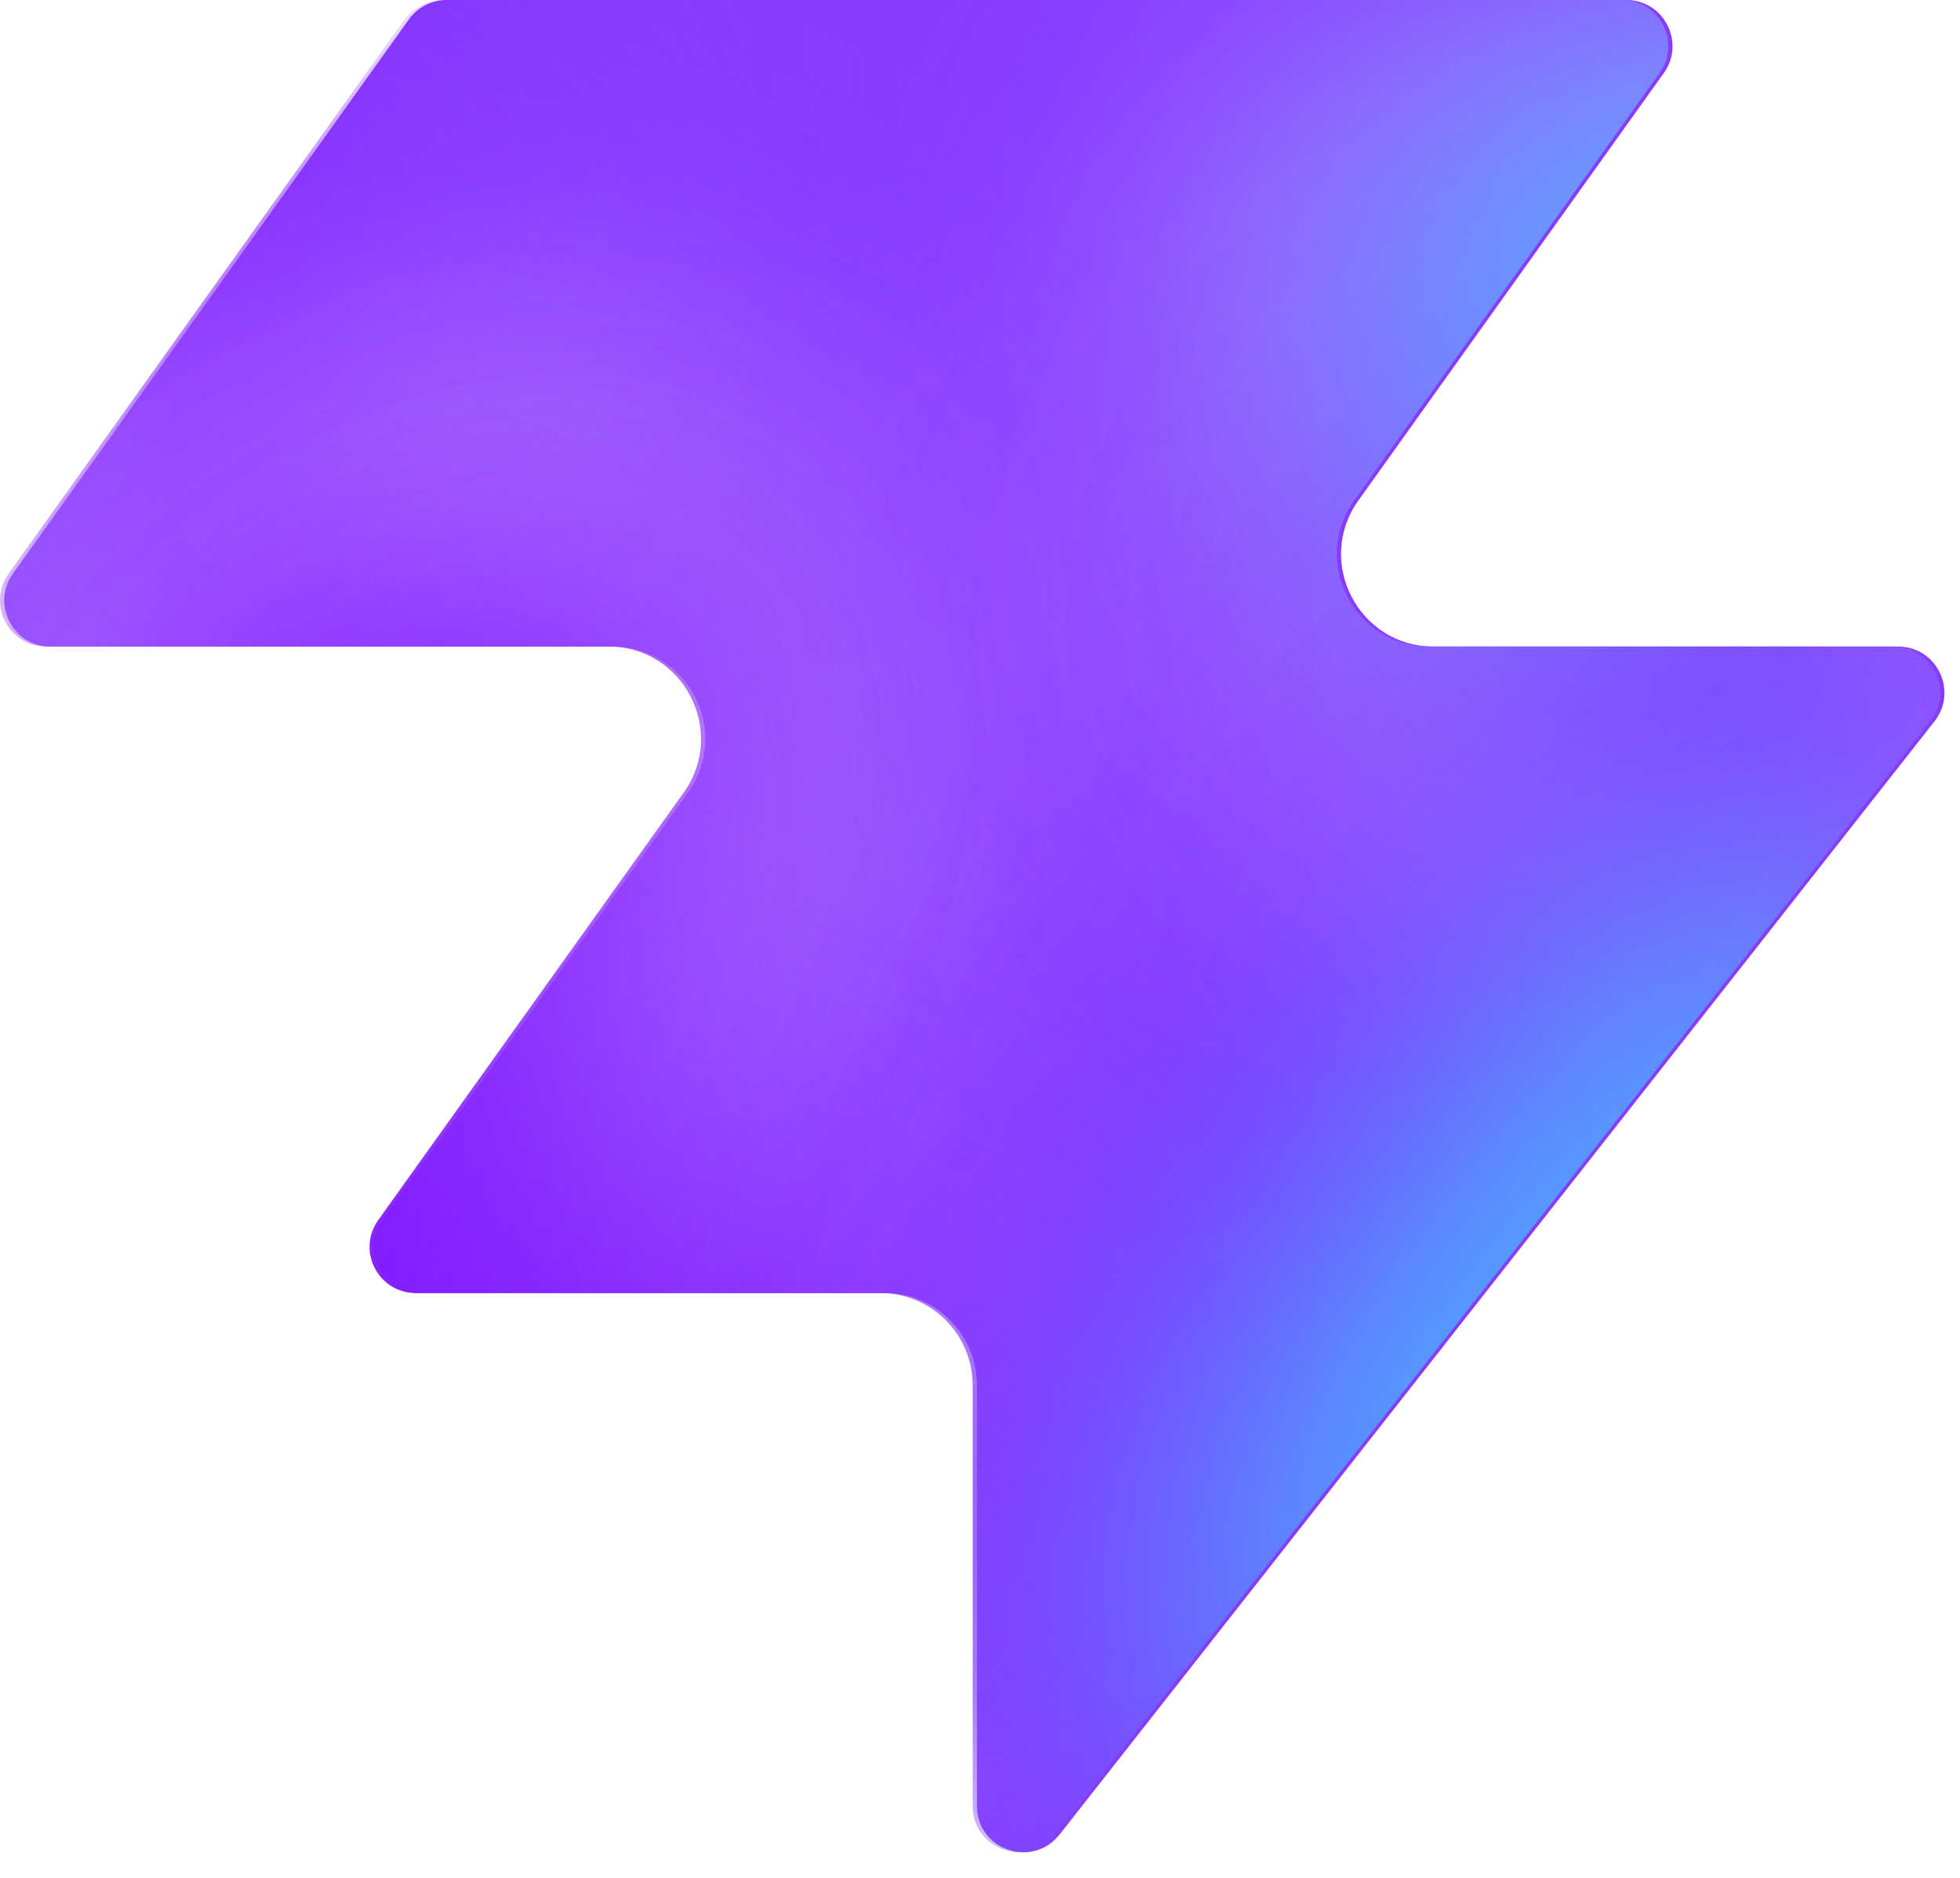
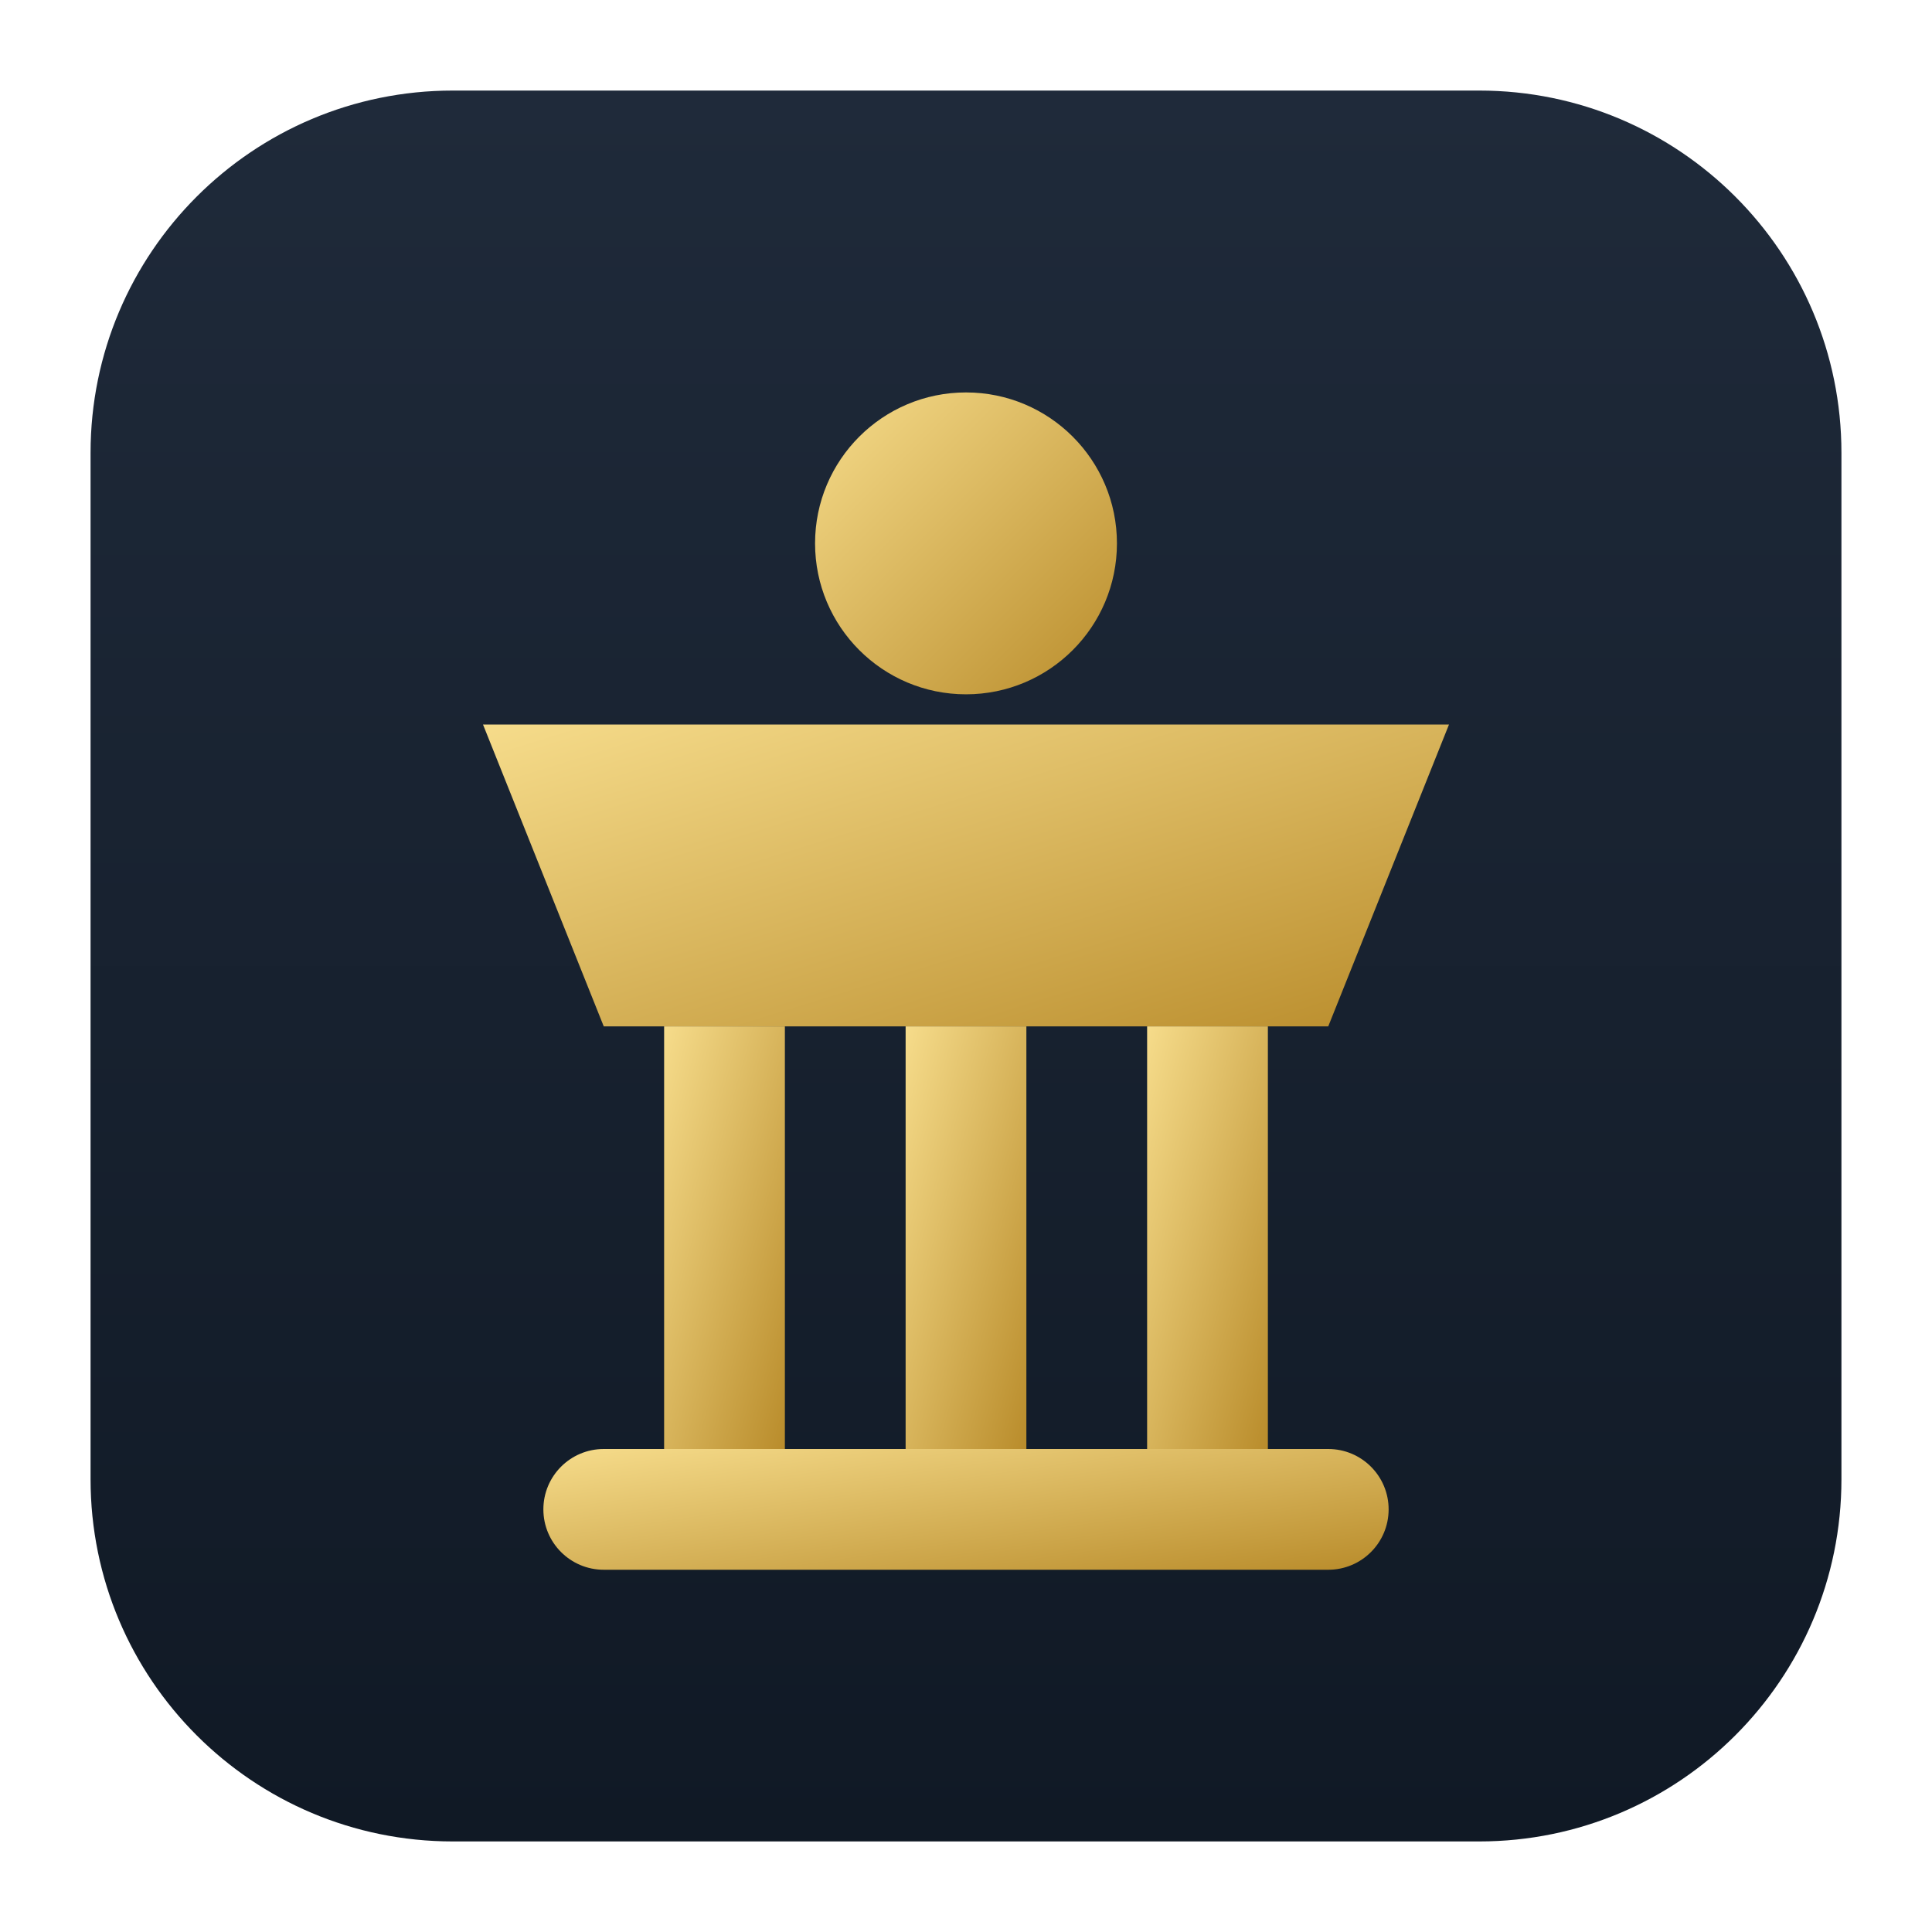
- <svg xmlns="http://www.w3.org/2000/svg" width="48" height="46" fill="none" viewBox="0 0 48 46">
-   <path fill="#863bff" d="M25.946 44.938c-.664.845-2.021.375-2.021-.698V33.937a2.26 2.26 0 0 0-2.262-2.262H10.287c-.92 0-1.456-1.04-.92-1.788l7.48-10.471c1.07-1.497 0-3.578-1.842-3.578H1.237c-.92 0-1.456-1.04-.92-1.788L10.013.474c.214-.297.556-.474.92-.474h28.894c.92 0 1.456 1.04.92 1.788l-7.48 10.471c-1.07 1.498 0 3.579 1.842 3.579h11.377c.943 0 1.473 1.088.89 1.83L25.947 44.94z" style="fill:#863bff;fill:color(display-p3 .525 .23 1);fill-opacity:1" />
-   <mask id="a" width="48" height="46" x="0" y="0" maskUnits="userSpaceOnUse" style="mask-type:alpha">
-     <path fill="#000" d="M25.842 44.938c-.664.844-2.021.375-2.021-.698V33.937a2.26 2.26 0 0 0-2.262-2.262H10.183c-.92 0-1.456-1.04-.92-1.788l7.48-10.471c1.07-1.498 0-3.579-1.842-3.579H1.133c-.92 0-1.456-1.04-.92-1.787L9.91.473c.214-.297.556-.474.92-.474h28.894c.92 0 1.456 1.04.92 1.788l-7.48 10.471c-1.07 1.498 0 3.578 1.842 3.578h11.377c.943 0 1.473 1.088.89 1.832L25.843 44.94z" style="fill:#000;fill-opacity:1" />
-   </mask>
-   <g mask="url(#a)">
-     <g filter="url(#b)">
-       <ellipse cx="5.508" cy="14.704" fill="#ede6ff" rx="5.508" ry="14.704" style="fill:#ede6ff;fill:color(display-p3 .927 .903 1);fill-opacity:1" transform="matrix(.00324 1 1 -.00324 -4.47 31.516)" />
-     </g>
-     <g filter="url(#c)">
-       <ellipse cx="10.399" cy="29.851" fill="#ede6ff" rx="10.399" ry="29.851" style="fill:#ede6ff;fill:color(display-p3 .927 .903 1);fill-opacity:1" transform="matrix(.00324 1 1 -.00324 -39.328 7.883)" />
-     </g>
-     <g filter="url(#d)">
-       <ellipse cx="5.508" cy="30.487" fill="#7e14ff" rx="5.508" ry="30.487" style="fill:#7e14ff;fill:color(display-p3 .492 .077 1);fill-opacity:1" transform="rotate(89.814 -25.913 -14.639)scale(1 -1)" />
-     </g>
-     <g filter="url(#e)">
-       <ellipse cx="5.508" cy="30.599" fill="#7e14ff" rx="5.508" ry="30.599" style="fill:#7e14ff;fill:color(display-p3 .492 .077 1);fill-opacity:1" transform="rotate(89.814 -32.644 -3.334)scale(1 -1)" />
-     </g>
-     <g filter="url(#f)">
-       <ellipse cx="5.508" cy="30.599" fill="#7e14ff" rx="5.508" ry="30.599" style="fill:#7e14ff;fill:color(display-p3 .492 .077 1);fill-opacity:1" transform="matrix(.00324 1 1 -.00324 -34.34 30.47)" />
-     </g>
-     <g filter="url(#g)">
-       <ellipse cx="14.072" cy="22.078" fill="#ede6ff" rx="14.072" ry="22.078" style="fill:#ede6ff;fill:color(display-p3 .927 .903 1);fill-opacity:1" transform="rotate(93.35 24.506 48.493)scale(-1 1)" />
-     </g>
-     <g filter="url(#h)">
-       <ellipse cx="3.47" cy="21.501" fill="#7e14ff" rx="3.47" ry="21.501" style="fill:#7e14ff;fill:color(display-p3 .492 .077 1);fill-opacity:1" transform="rotate(89.009 28.708 47.59)scale(-1 1)" />
-     </g>
-     <g filter="url(#i)">
-       <ellipse cx="3.47" cy="21.501" fill="#7e14ff" rx="3.47" ry="21.501" style="fill:#7e14ff;fill:color(display-p3 .492 .077 1);fill-opacity:1" transform="rotate(89.009 28.708 47.59)scale(-1 1)" />
-     </g>
-     <g filter="url(#j)">
-       <ellipse cx=".387" cy="8.972" fill="#7e14ff" rx="4.407" ry="29.108" style="fill:#7e14ff;fill:color(display-p3 .492 .077 1);fill-opacity:1" transform="rotate(39.51 .387 8.972)" />
-     </g>
-     <g filter="url(#k)">
-       <ellipse cx="47.523" cy="-6.092" fill="#7e14ff" rx="4.407" ry="29.108" style="fill:#7e14ff;fill:color(display-p3 .492 .077 1);fill-opacity:1" transform="rotate(37.892 47.523 -6.092)" />
-     </g>
-     <g filter="url(#l)">
-       <ellipse cx="41.412" cy="6.333" fill="#47bfff" rx="5.971" ry="9.665" style="fill:#47bfff;fill:color(display-p3 .28 .748 1);fill-opacity:1" transform="rotate(37.892 41.412 6.333)" />
-     </g>
-     <g filter="url(#m)">
-       <ellipse cx="-1.879" cy="38.332" fill="#7e14ff" rx="4.407" ry="29.108" style="fill:#7e14ff;fill:color(display-p3 .492 .077 1);fill-opacity:1" transform="rotate(37.892 -1.88 38.332)" />
-     </g>
-     <g filter="url(#n)">
-       <ellipse cx="-1.879" cy="38.332" fill="#7e14ff" rx="4.407" ry="29.108" style="fill:#7e14ff;fill:color(display-p3 .492 .077 1);fill-opacity:1" transform="rotate(37.892 -1.88 38.332)" />
-     </g>
-     <g filter="url(#o)">
-       <ellipse cx="35.651" cy="29.907" fill="#7e14ff" rx="4.407" ry="29.108" style="fill:#7e14ff;fill:color(display-p3 .492 .077 1);fill-opacity:1" transform="rotate(37.892 35.651 29.907)" />
-     </g>
-     <g filter="url(#p)">
-       <ellipse cx="38.418" cy="32.4" fill="#47bfff" rx="5.971" ry="15.297" style="fill:#47bfff;fill:color(display-p3 .28 .748 1);fill-opacity:1" transform="rotate(37.892 38.418 32.4)" />
-     </g>
-   </g>
+ <svg xmlns="http://www.w3.org/2000/svg" viewBox="0 0 64 64" role="img" aria-label="Imperial Lineage Atlas icon">
  <defs>
-     <filter id="b" width="60.045" height="41.654" x="-19.77" y="16.149" color-interpolation-filters="sRGB" filterUnits="userSpaceOnUse">
-       <feFlood flood-opacity="0" result="BackgroundImageFix" />
-       <feBlend in="SourceGraphic" in2="BackgroundImageFix" result="shape" />
-       <feGaussianBlur result="effect1_foregroundBlur_2002_17158" stdDeviation="7.659" />
-     </filter>
-     <filter id="c" width="90.34" height="51.437" x="-54.613" y="-7.533" color-interpolation-filters="sRGB" filterUnits="userSpaceOnUse">
-       <feFlood flood-opacity="0" result="BackgroundImageFix" />
-       <feBlend in="SourceGraphic" in2="BackgroundImageFix" result="shape" />
-       <feGaussianBlur result="effect1_foregroundBlur_2002_17158" stdDeviation="7.659" />
-     </filter>
-     <filter id="d" width="79.355" height="29.4" x="-49.64" y="2.03" color-interpolation-filters="sRGB" filterUnits="userSpaceOnUse">
-       <feFlood flood-opacity="0" result="BackgroundImageFix" />
-       <feBlend in="SourceGraphic" in2="BackgroundImageFix" result="shape" />
-       <feGaussianBlur result="effect1_foregroundBlur_2002_17158" stdDeviation="4.596" />
-     </filter>
-     <filter id="e" width="79.579" height="29.4" x="-45.045" y="20.029" color-interpolation-filters="sRGB" filterUnits="userSpaceOnUse">
-       <feFlood flood-opacity="0" result="BackgroundImageFix" />
-       <feBlend in="SourceGraphic" in2="BackgroundImageFix" result="shape" />
-       <feGaussianBlur result="effect1_foregroundBlur_2002_17158" stdDeviation="4.596" />
-     </filter>
-     <filter id="f" width="79.579" height="29.4" x="-43.513" y="21.178" color-interpolation-filters="sRGB" filterUnits="userSpaceOnUse">
-       <feFlood flood-opacity="0" result="BackgroundImageFix" />
-       <feBlend in="SourceGraphic" in2="BackgroundImageFix" result="shape" />
-       <feGaussianBlur result="effect1_foregroundBlur_2002_17158" stdDeviation="4.596" />
-     </filter>
-     <filter id="g" width="74.749" height="58.852" x="15.756" y="-17.901" color-interpolation-filters="sRGB" filterUnits="userSpaceOnUse">
-       <feFlood flood-opacity="0" result="BackgroundImageFix" />
-       <feBlend in="SourceGraphic" in2="BackgroundImageFix" result="shape" />
-       <feGaussianBlur result="effect1_foregroundBlur_2002_17158" stdDeviation="7.659" />
-     </filter>
-     <filter id="h" width="61.377" height="25.362" x="23.548" y="2.284" color-interpolation-filters="sRGB" filterUnits="userSpaceOnUse">
-       <feFlood flood-opacity="0" result="BackgroundImageFix" />
-       <feBlend in="SourceGraphic" in2="BackgroundImageFix" result="shape" />
-       <feGaussianBlur result="effect1_foregroundBlur_2002_17158" stdDeviation="4.596" />
-     </filter>
-     <filter id="i" width="61.377" height="25.362" x="23.548" y="2.284" color-interpolation-filters="sRGB" filterUnits="userSpaceOnUse">
-       <feFlood flood-opacity="0" result="BackgroundImageFix" />
-       <feBlend in="SourceGraphic" in2="BackgroundImageFix" result="shape" />
-       <feGaussianBlur result="effect1_foregroundBlur_2002_17158" stdDeviation="4.596" />
-     </filter>
-     <filter id="j" width="56.045" height="63.649" x="-27.636" y="-22.853" color-interpolation-filters="sRGB" filterUnits="userSpaceOnUse">
-       <feFlood flood-opacity="0" result="BackgroundImageFix" />
-       <feBlend in="SourceGraphic" in2="BackgroundImageFix" result="shape" />
-       <feGaussianBlur result="effect1_foregroundBlur_2002_17158" stdDeviation="4.596" />
-     </filter>
-     <filter id="k" width="54.814" height="64.646" x="20.116" y="-38.415" color-interpolation-filters="sRGB" filterUnits="userSpaceOnUse">
-       <feFlood flood-opacity="0" result="BackgroundImageFix" />
-       <feBlend in="SourceGraphic" in2="BackgroundImageFix" result="shape" />
-       <feGaussianBlur result="effect1_foregroundBlur_2002_17158" stdDeviation="4.596" />
-     </filter>
-     <filter id="l" width="33.541" height="35.313" x="24.641" y="-11.323" color-interpolation-filters="sRGB" filterUnits="userSpaceOnUse">
-       <feFlood flood-opacity="0" result="BackgroundImageFix" />
-       <feBlend in="SourceGraphic" in2="BackgroundImageFix" result="shape" />
-       <feGaussianBlur result="effect1_foregroundBlur_2002_17158" stdDeviation="4.596" />
-     </filter>
-     <filter id="m" width="54.814" height="64.646" x="-29.286" y="6.009" color-interpolation-filters="sRGB" filterUnits="userSpaceOnUse">
-       <feFlood flood-opacity="0" result="BackgroundImageFix" />
-       <feBlend in="SourceGraphic" in2="BackgroundImageFix" result="shape" />
-       <feGaussianBlur result="effect1_foregroundBlur_2002_17158" stdDeviation="4.596" />
-     </filter>
-     <filter id="n" width="54.814" height="64.646" x="-29.286" y="6.009" color-interpolation-filters="sRGB" filterUnits="userSpaceOnUse">
-       <feFlood flood-opacity="0" result="BackgroundImageFix" />
-       <feBlend in="SourceGraphic" in2="BackgroundImageFix" result="shape" />
-       <feGaussianBlur result="effect1_foregroundBlur_2002_17158" stdDeviation="4.596" />
-     </filter>
-     <filter id="o" width="54.814" height="64.646" x="8.244" y="-2.416" color-interpolation-filters="sRGB" filterUnits="userSpaceOnUse">
-       <feFlood flood-opacity="0" result="BackgroundImageFix" />
-       <feBlend in="SourceGraphic" in2="BackgroundImageFix" result="shape" />
-       <feGaussianBlur result="effect1_foregroundBlur_2002_17158" stdDeviation="4.596" />
-     </filter>
-     <filter id="p" width="39.409" height="43.623" x="18.713" y="10.588" color-interpolation-filters="sRGB" filterUnits="userSpaceOnUse">
-       <feFlood flood-opacity="0" result="BackgroundImageFix" />
-       <feBlend in="SourceGraphic" in2="BackgroundImageFix" result="shape" />
-       <feGaussianBlur result="effect1_foregroundBlur_2002_17158" stdDeviation="4.596" />
-     </filter>
+     <linearGradient id="gold" x1="0" y1="0" x2="1" y2="1">
+       <stop offset="0%" stop-color="#f6dc8b" />
+       <stop offset="100%" stop-color="#b98c2b" />
+     </linearGradient>
+     <linearGradient id="bg" x1="0" y1="0" x2="0" y2="1">
+       <stop offset="0%" stop-color="#1f2a3a" />
+       <stop offset="100%" stop-color="#101925" />
+     </linearGradient>
  </defs>
+   <rect x="3" y="3" width="58" height="58" rx="12" fill="url(#bg)" />
+   <path d="M16 24h32l-4 10H20z" fill="url(#gold)" />
+   <rect x="22" y="34" width="4" height="14" fill="url(#gold)" />
+   <rect x="30" y="34" width="4" height="14" fill="url(#gold)" />
+   <rect x="38" y="34" width="4" height="14" fill="url(#gold)" />
+   <rect x="18" y="48" width="28" height="4" rx="2" fill="url(#gold)" />
+   <circle cx="32" cy="18" r="5" fill="url(#gold)" />
</svg>
